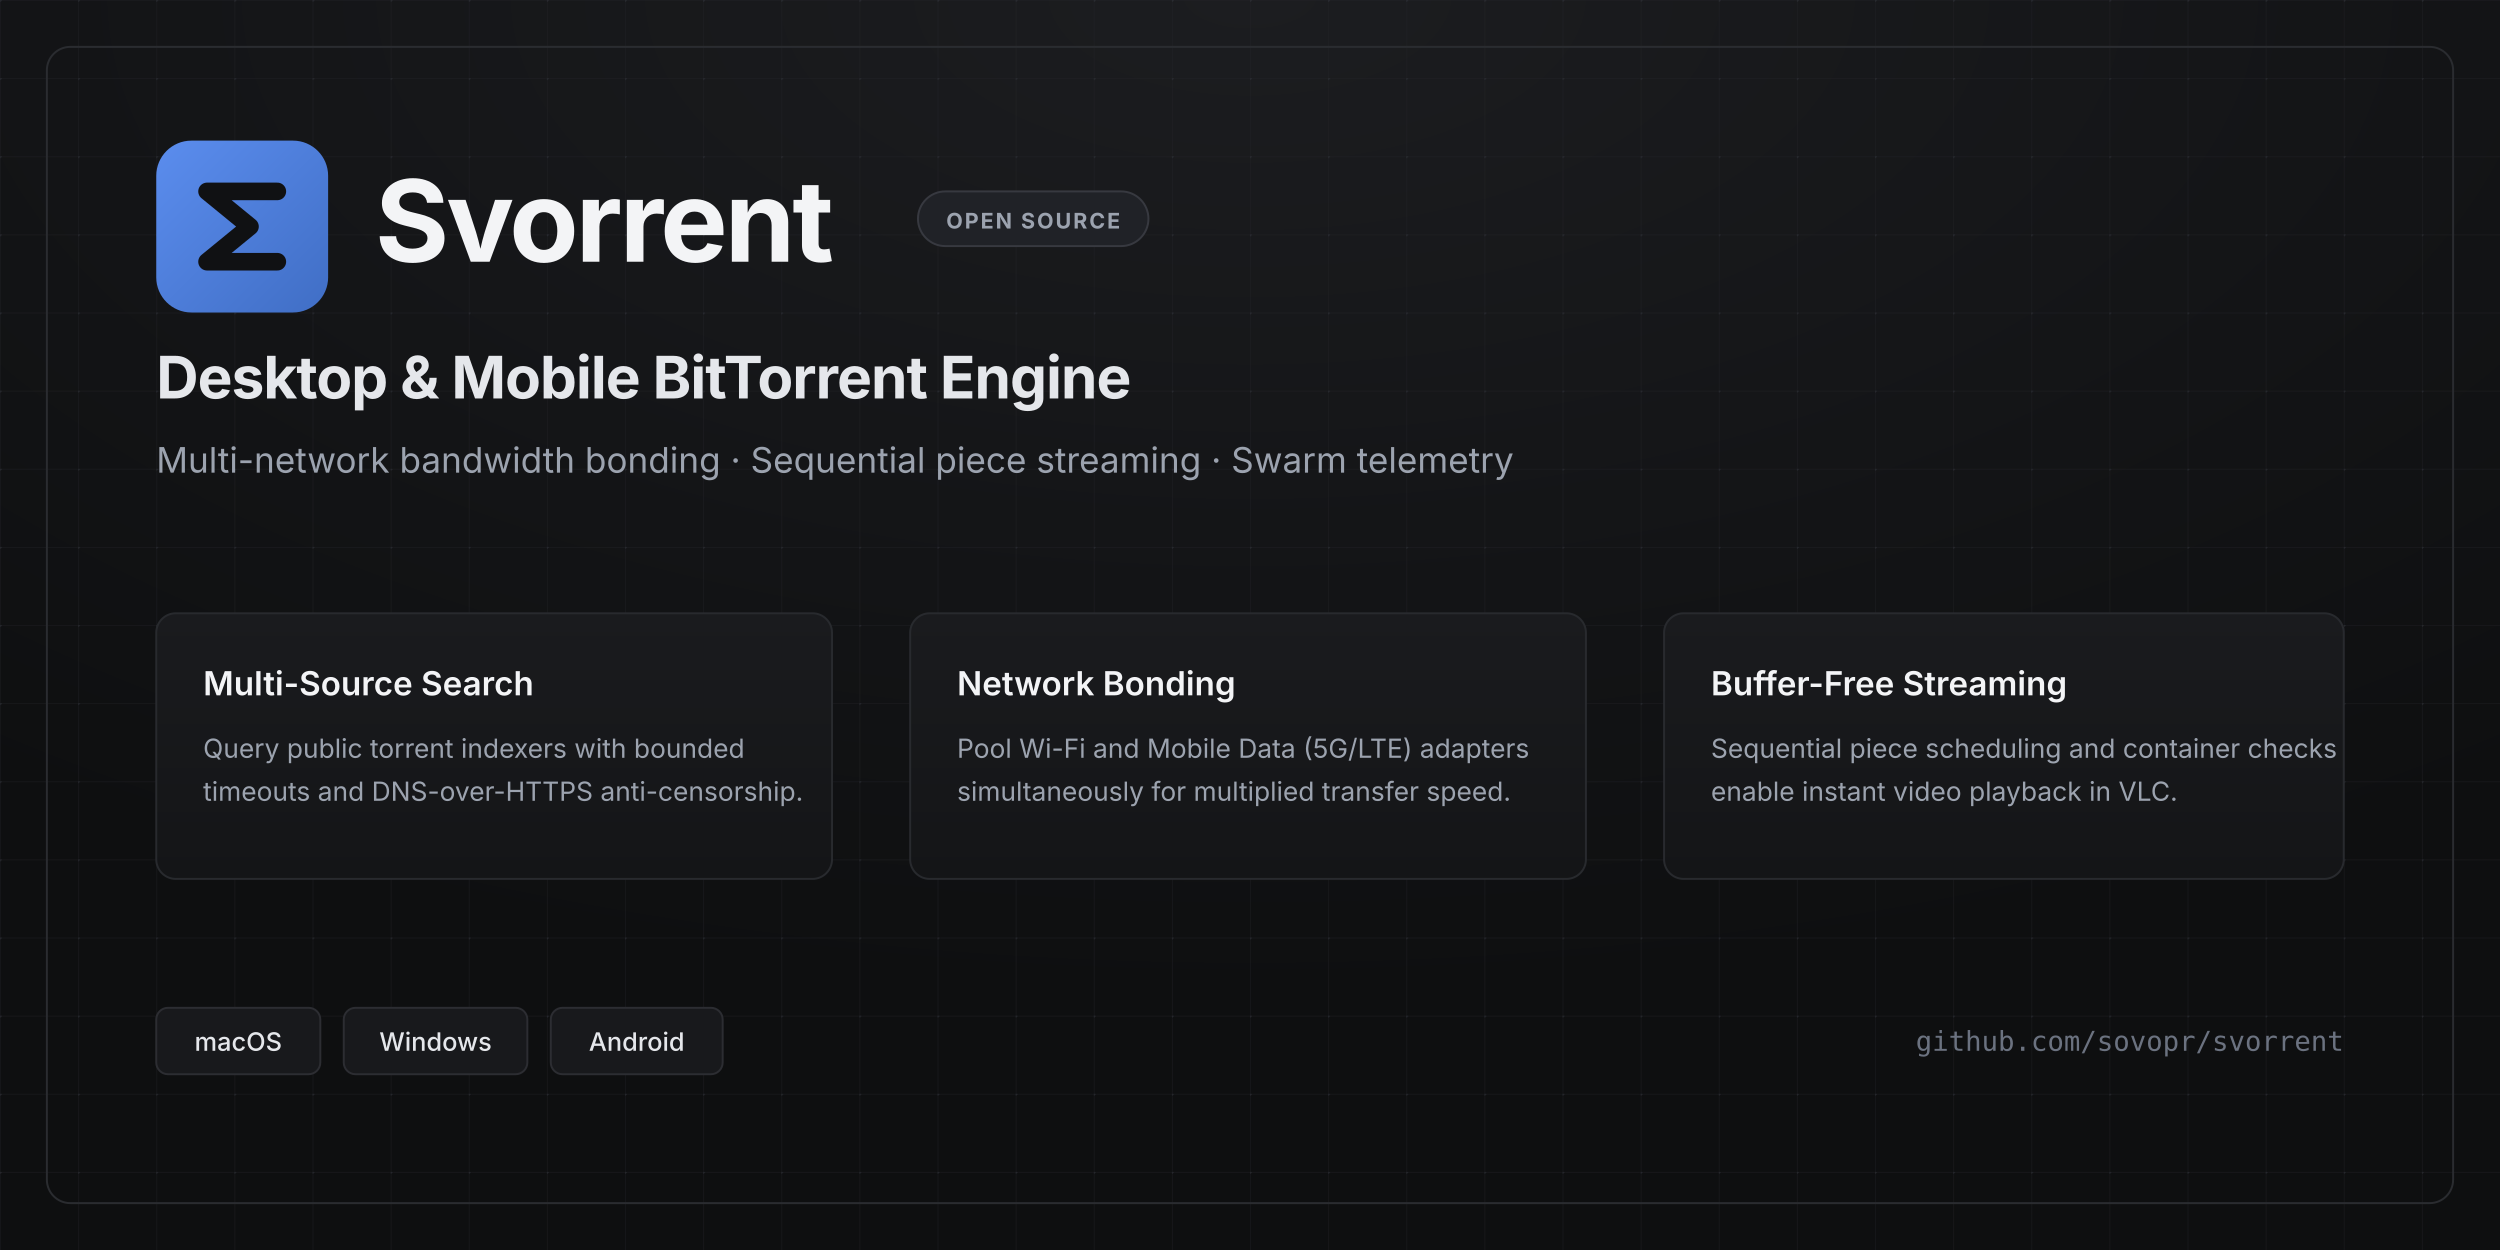
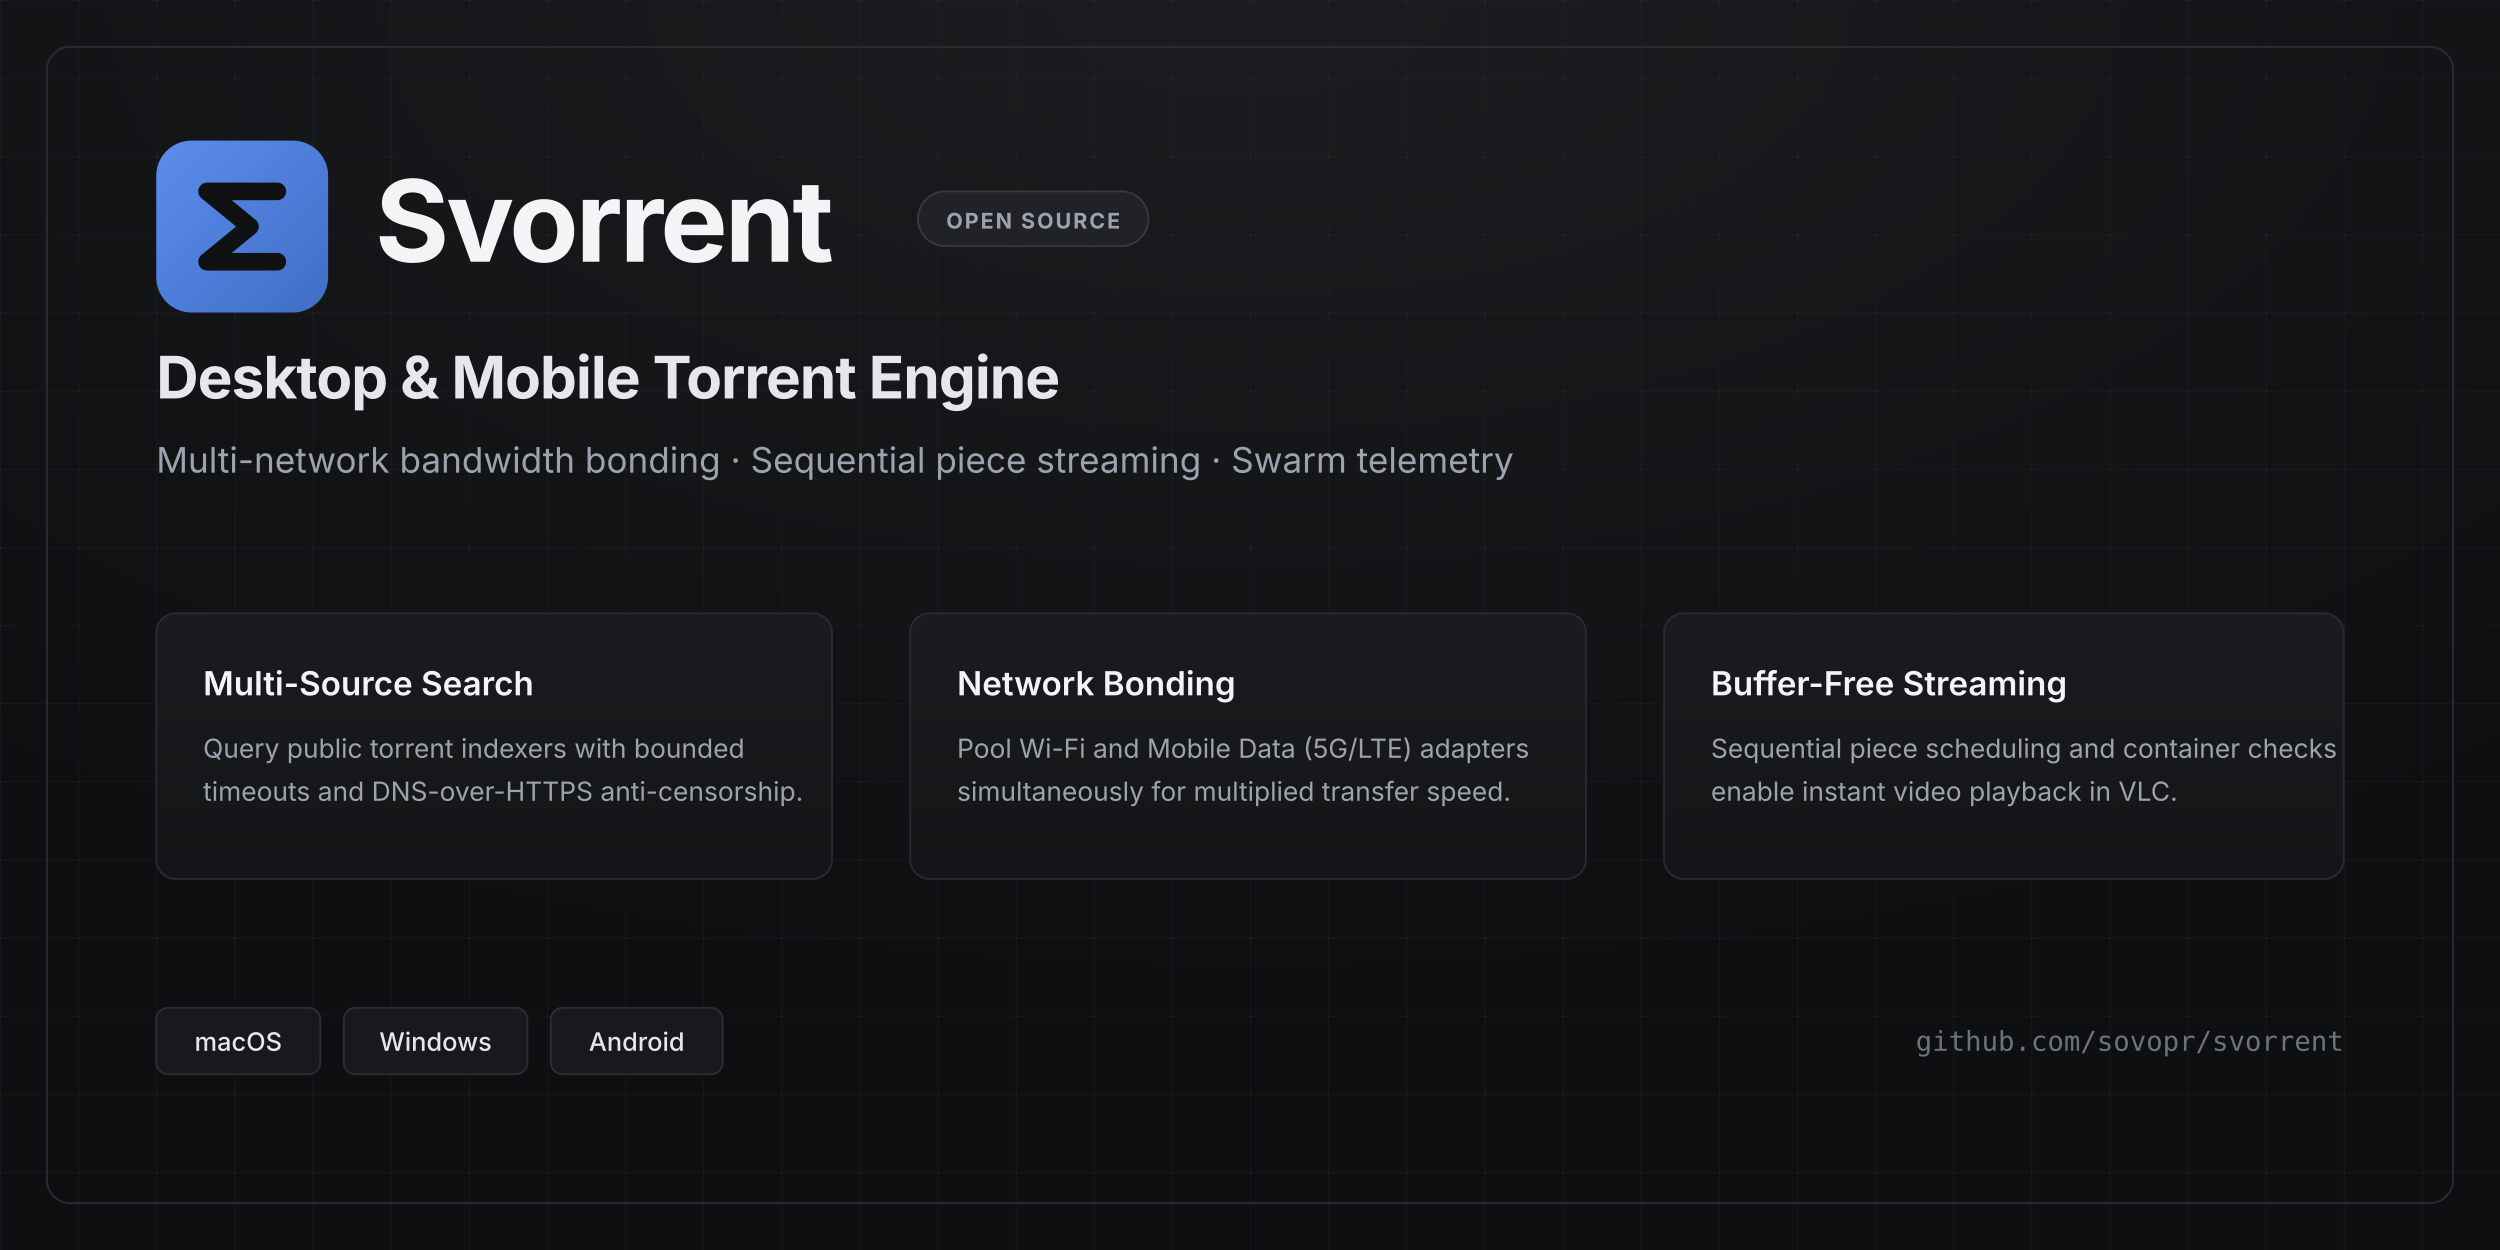
<svg xmlns="http://www.w3.org/2000/svg" width="1280" height="640" viewBox="0 0 1280 640" fill="none">
  <defs>
    <radialGradient id="neutralDepth" cx="50%" cy="0%" r="80%">
      <stop offset="0%" stop-color="#1c1d20" />
      <stop offset="60%" stop-color="#131416" />
      <stop offset="100%" stop-color="#0e0f10" />
    </radialGradient>
    <pattern id="cleanGrid" width="40" height="40" patternUnits="userSpaceOnUse">
      <path d="M 40 0 L 0 0 0 40" fill="none" stroke="#25262b" stroke-width="0.75" stroke-opacity="0.45" />
      <circle cx="0" cy="0" r="1" fill="#383a42" fill-opacity="0.4" />
    </pattern>
    <linearGradient id="cardSurface" x1="0" y1="0" x2="0" y2="1">
      <stop offset="0%" stop-color="#1a1b1e" />
      <stop offset="100%" stop-color="#141517" />
    </linearGradient>
    <linearGradient id="brandLogoGrad" x1="0" y1="0" x2="88" y2="88" gradientUnits="userSpaceOnUse">
      <stop offset="0%" stop-color="#5b8dee" />
      <stop offset="100%" stop-color="#406ec5" />
    </linearGradient>
  </defs>
  <rect width="1280" height="640" fill="url(#neutralDepth)" />
  <rect width="1280" height="640" fill="url(#cleanGrid)" />
  <rect x="24" y="24" width="1232" height="592" rx="12" fill="none" stroke="#2a2c30" stroke-width="1" />
  <g transform="translate(80, 72)">
    <rect width="88" height="88" rx="18" fill="url(#brandLogoGrad)" />
    <path d="M 62 26 L 26 26 L 48 44 L 26 62 L 62 62" fill="none" stroke="#101113" stroke-width="9" stroke-linecap="round" stroke-linejoin="round" />
    <text x="112" y="62" font-family="-apple-system, BlinkMacSystemFont, 'Segoe UI', system-ui, sans-serif" font-size="58" font-weight="700" fill="#f3f4f6" letter-spacing="-1.5">Svorrent</text>
    <rect x="390" y="26" width="118" height="28" rx="14" fill="#202227" stroke="#373940" stroke-width="1" />
    <text x="449" y="45" font-family="-apple-system, BlinkMacSystemFont, 'Segoe UI', system-ui, sans-serif" font-size="11" font-weight="700" fill="#9ca3af" text-anchor="middle" letter-spacing="1">OPEN SOURCE</text>
  </g>
  <g transform="translate(80, 204)">
    <text font-family="-apple-system, BlinkMacSystemFont, 'Segoe UI', system-ui, sans-serif" font-size="30" font-weight="700" fill="#e5e7eb" letter-spacing="-0.5">
-       Desktop &amp; Mobile BitTorrent Engine
+       Desktop &amp; Mobile Torrent Engine
    </text>
    <text y="38" font-family="-apple-system, BlinkMacSystemFont, 'Segoe UI', system-ui, sans-serif" font-size="18" font-weight="400" fill="#9ca3af">
      Multi-network bandwidth bonding · Sequential piece streaming · Swarm telemetry
    </text>
  </g>
  <g transform="translate(80, 314)">
    <g transform="translate(0, 0)">
      <rect width="346" height="136" rx="10" fill="url(#cardSurface)" stroke="#282a2e" stroke-width="1" />
      <text x="24" y="42" font-family="-apple-system, BlinkMacSystemFont, 'Segoe UI', system-ui, sans-serif" font-size="17" font-weight="600" fill="#f3f4f6">Multi-Source Search</text>
      <text x="24" y="74" font-family="-apple-system, BlinkMacSystemFont, 'Segoe UI', system-ui, sans-serif" font-size="13.5" font-weight="400" fill="#9ca3af">Query public torrent indexers with bounded</text>
      <text x="24" y="96" font-family="-apple-system, BlinkMacSystemFont, 'Segoe UI', system-ui, sans-serif" font-size="13.5" font-weight="400" fill="#9ca3af">timeouts and DNS-over-HTTPS anti-censorship.</text>
    </g>
    <g transform="translate(386, 0)">
      <rect width="346" height="136" rx="10" fill="url(#cardSurface)" stroke="#282a2e" stroke-width="1" />
      <text x="24" y="42" font-family="-apple-system, BlinkMacSystemFont, 'Segoe UI', system-ui, sans-serif" font-size="17" font-weight="600" fill="#f3f4f6">Network Bonding</text>
      <text x="24" y="74" font-family="-apple-system, BlinkMacSystemFont, 'Segoe UI', system-ui, sans-serif" font-size="13.5" font-weight="400" fill="#9ca3af">Pool Wi-Fi and Mobile Data (5G/LTE) adapters</text>
      <text x="24" y="96" font-family="-apple-system, BlinkMacSystemFont, 'Segoe UI', system-ui, sans-serif" font-size="13.5" font-weight="400" fill="#9ca3af">simultaneously for multiplied transfer speed.</text>
    </g>
    <g transform="translate(772, 0)">
      <rect width="348" height="136" rx="10" fill="url(#cardSurface)" stroke="#282a2e" stroke-width="1" />
      <text x="24" y="42" font-family="-apple-system, BlinkMacSystemFont, 'Segoe UI', system-ui, sans-serif" font-size="17" font-weight="600" fill="#f3f4f6">Buffer-Free Streaming</text>
      <text x="24" y="74" font-family="-apple-system, BlinkMacSystemFont, 'Segoe UI', system-ui, sans-serif" font-size="13.5" font-weight="400" fill="#9ca3af">Sequential piece scheduling and container checks</text>
      <text x="24" y="96" font-family="-apple-system, BlinkMacSystemFont, 'Segoe UI', system-ui, sans-serif" font-size="13.5" font-weight="400" fill="#9ca3af">enable instant video playback in VLC.</text>
    </g>
  </g>
  <g transform="translate(80, 516)">
    <rect x="0" y="0" width="84" height="34" rx="6" fill="#18191c" stroke="#2c2d32" stroke-width="1" />
    <text x="42" y="22" font-family="-apple-system, BlinkMacSystemFont, 'Segoe UI', system-ui, sans-serif" font-size="13" font-weight="500" fill="#e5e7eb" text-anchor="middle">macOS</text>
    <rect x="96" y="0" width="94" height="34" rx="6" fill="#18191c" stroke="#2c2d32" stroke-width="1" />
    <text x="143" y="22" font-family="-apple-system, BlinkMacSystemFont, 'Segoe UI', system-ui, sans-serif" font-size="13" font-weight="500" fill="#e5e7eb" text-anchor="middle">Windows</text>
    <rect x="202" y="0" width="88" height="34" rx="6" fill="#18191c" stroke="#2c2d32" stroke-width="1" />
    <text x="246" y="22" font-family="-apple-system, BlinkMacSystemFont, 'Segoe UI', system-ui, sans-serif" font-size="13" font-weight="500" fill="#e5e7eb" text-anchor="middle">Android</text>
    <text x="1120" y="22" font-family="ui-monospace, 'SF Mono', Menlo, Consolas, monospace" font-size="14" font-weight="400" fill="#6b7280" text-anchor="end">github.com/sovopr/svorrent</text>
  </g>
</svg>
